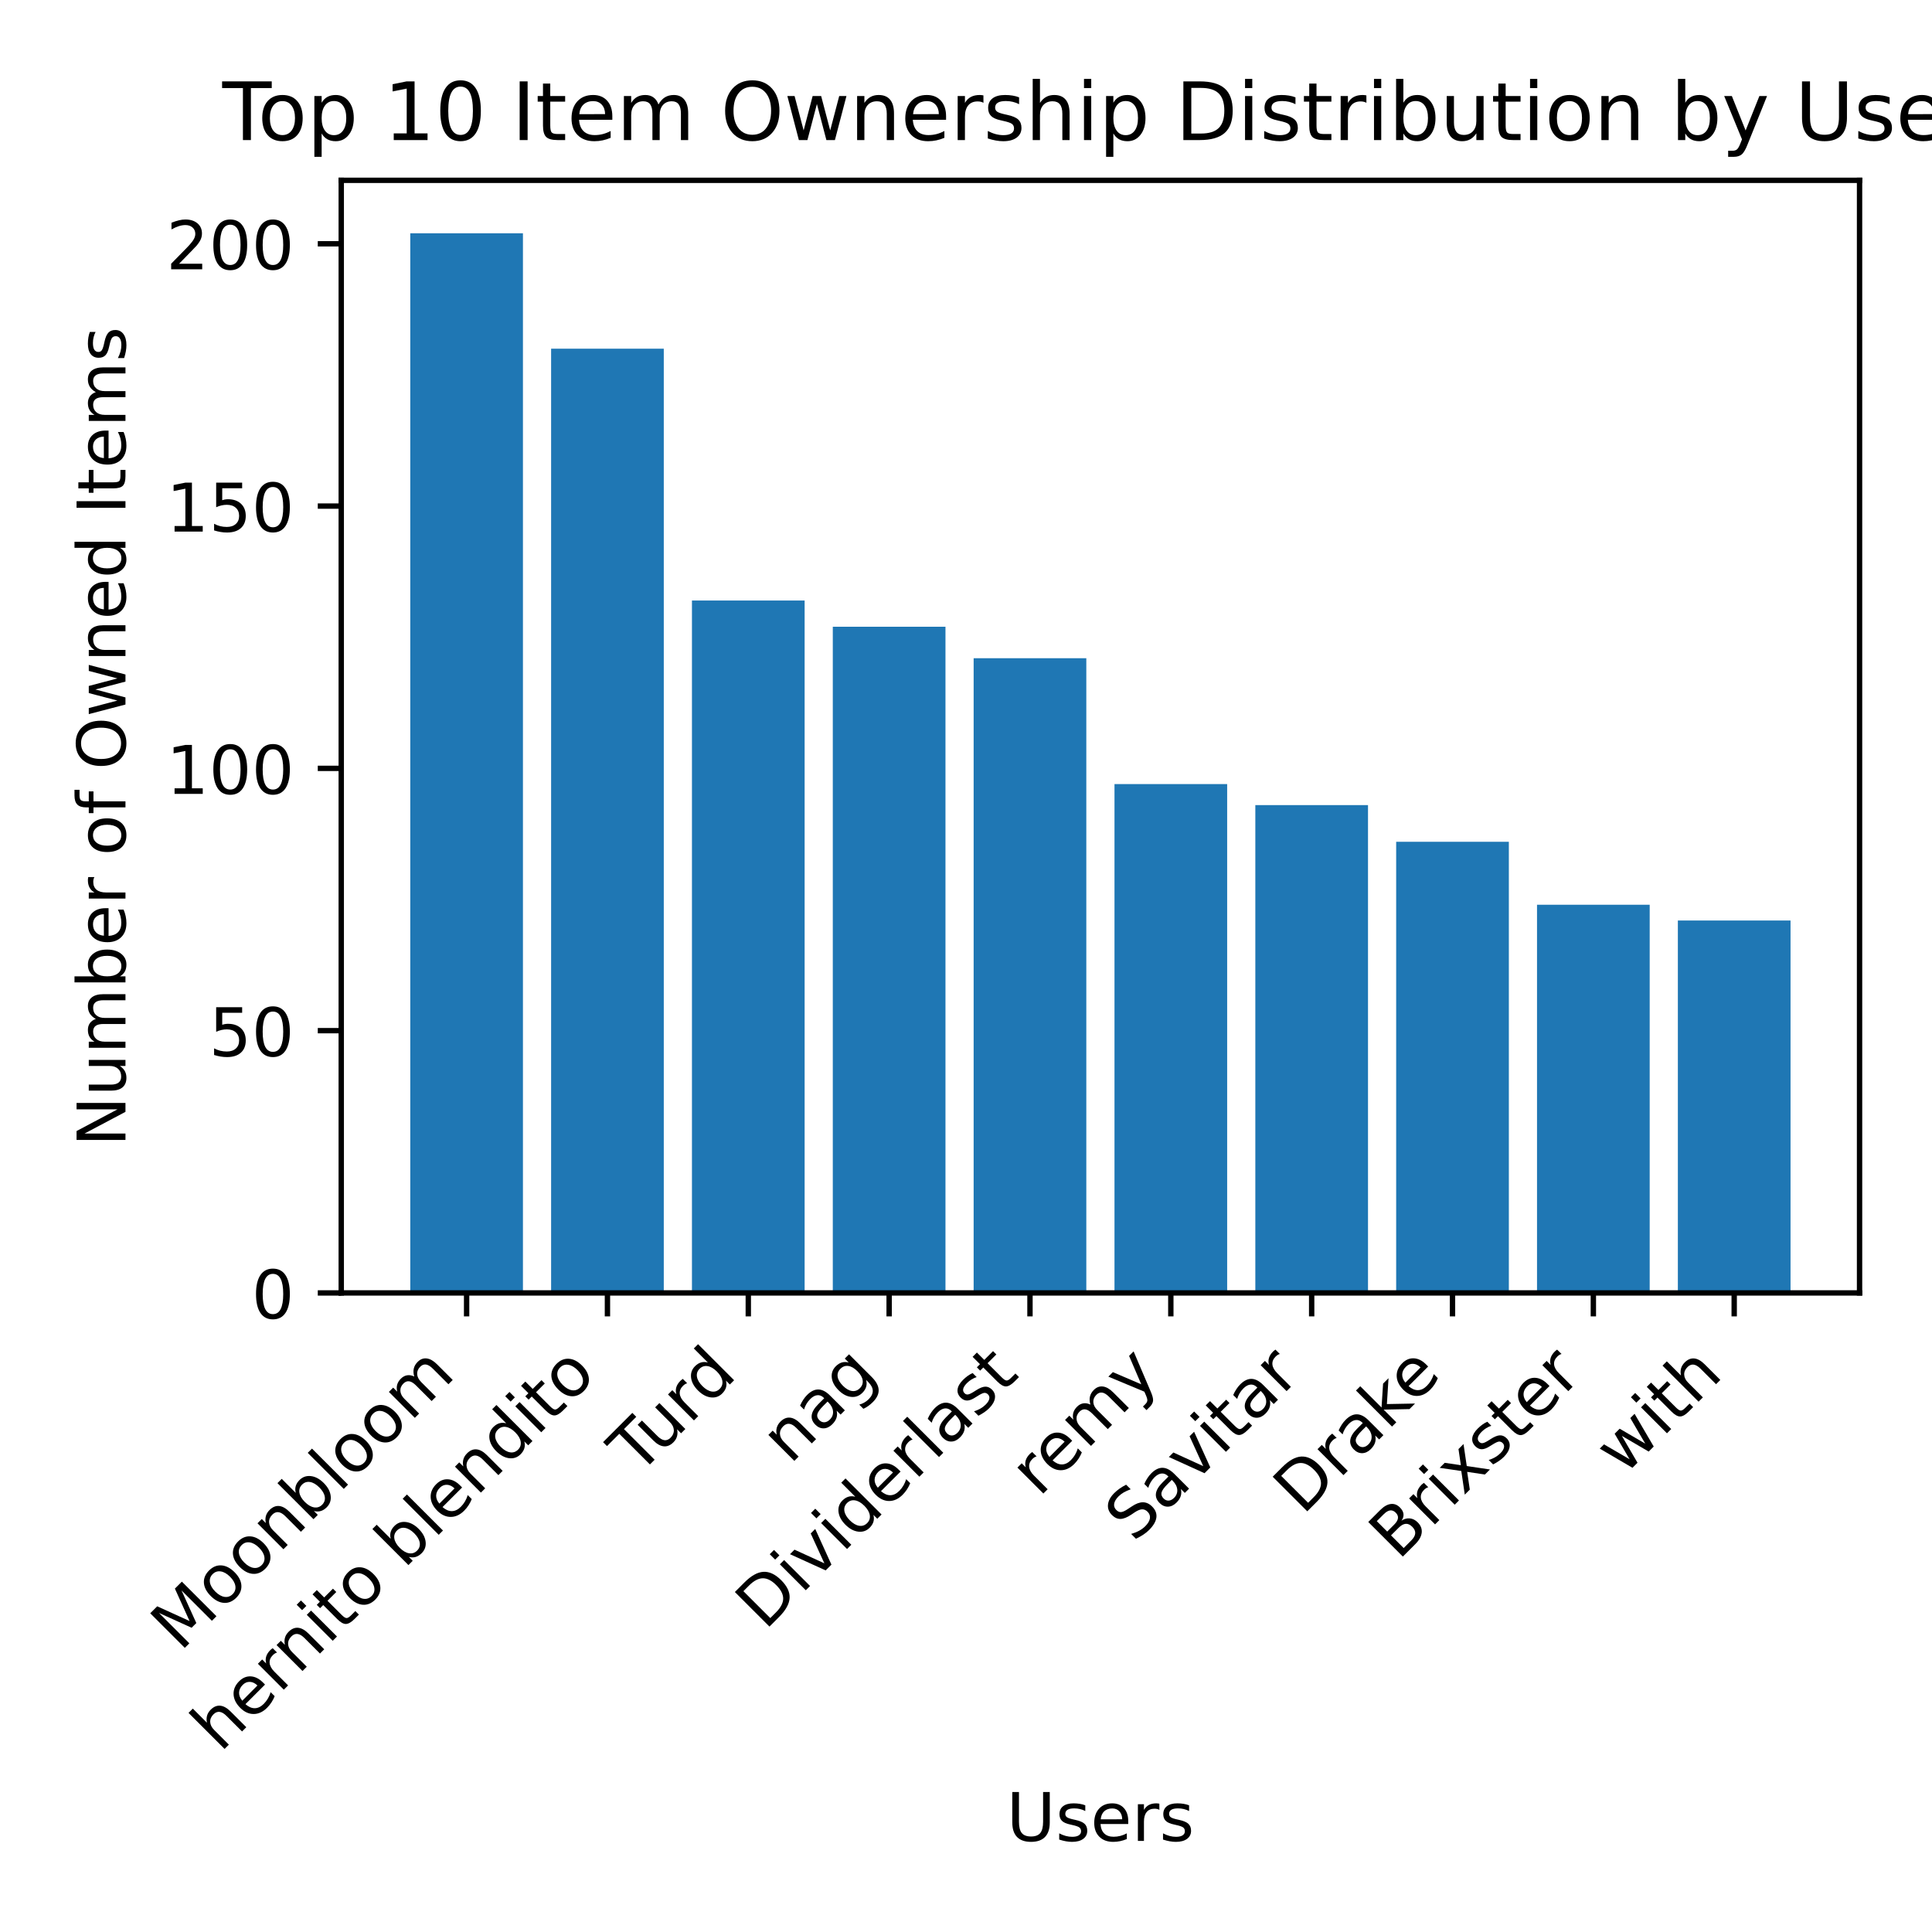
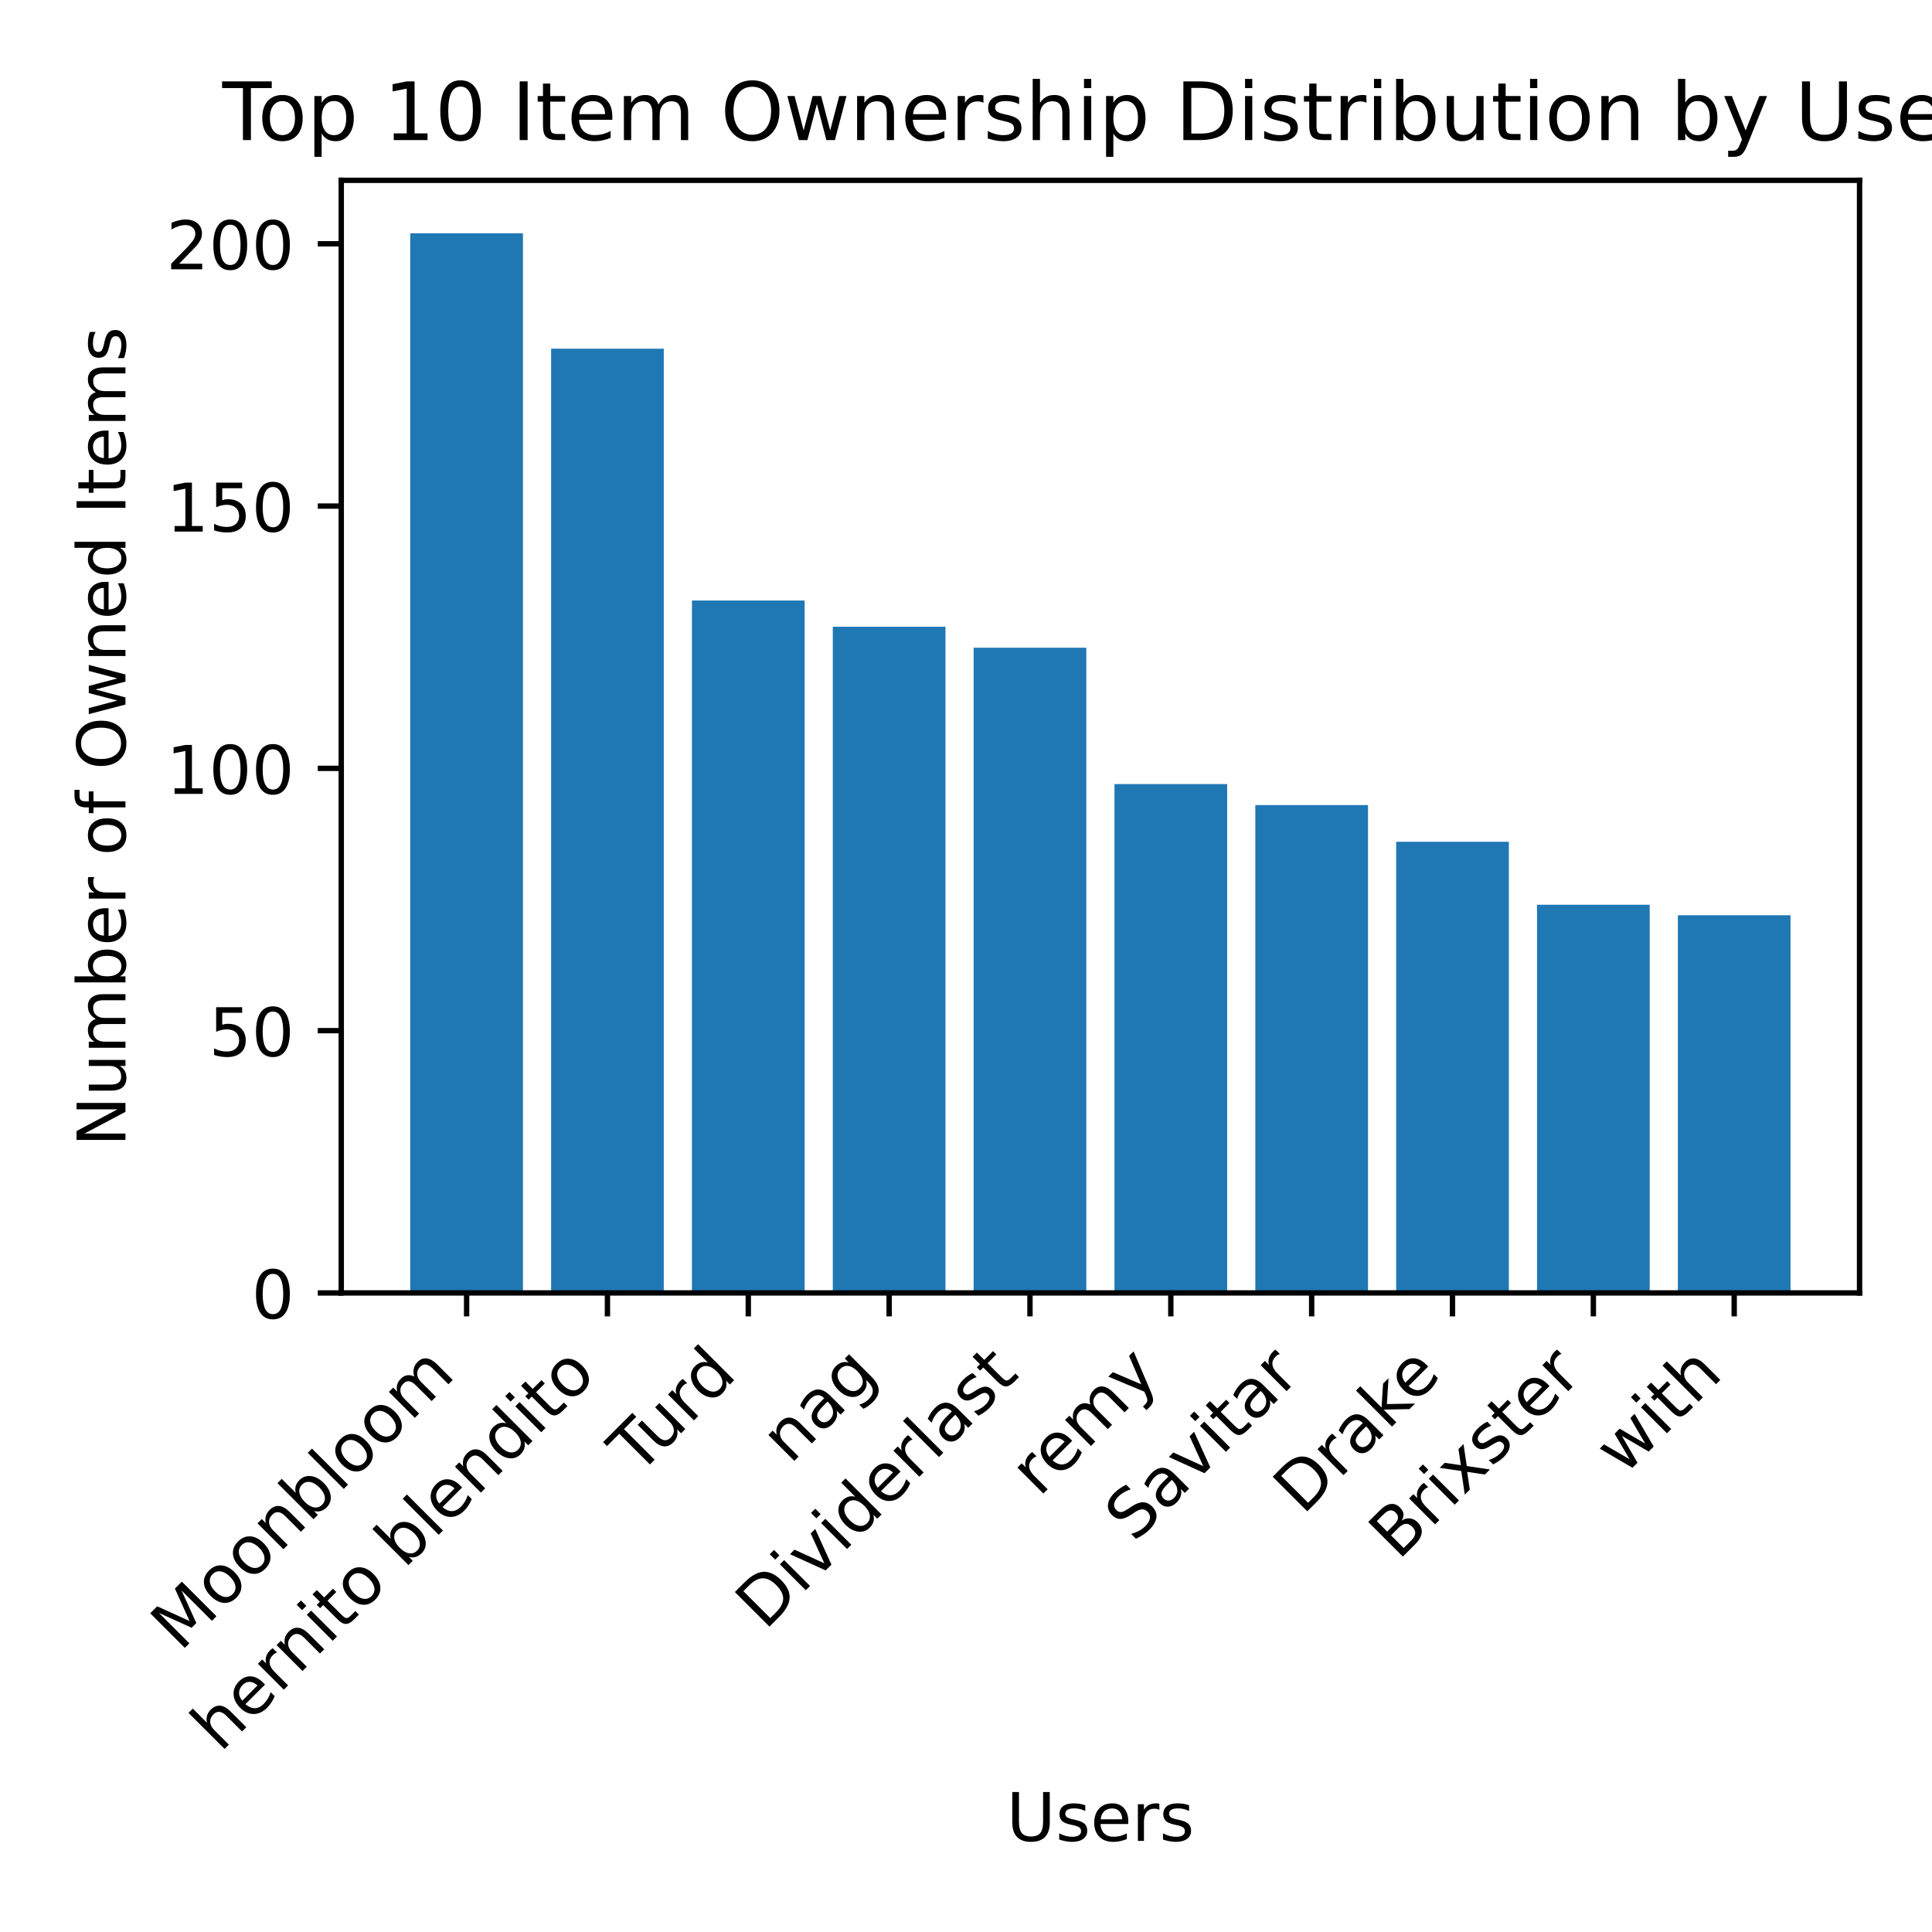
<svg xmlns="http://www.w3.org/2000/svg" xmlns:xlink="http://www.w3.org/1999/xlink" width="288pt" height="288pt" viewBox="0 0 288 288" version="1.1">
  <defs>
    <style type="text/css">*{stroke-linejoin: round; stroke-linecap: butt}</style>
  </defs>
  <g id="figure_1">
    <g id="patch_1">
      <path d="M 0 288  L 288 288  L 288 0  L 0 0  z " style="fill: #ffffff" />
    </g>
    <g id="axes_1">
      <g id="patch_2">
        <path d="M 50.87 192.735  L 277.2 192.735  L 277.2 26.88  L 50.87 26.88  z " style="fill: #ffffff" />
      </g>
      <g id="patch_3">
-         <path d="M 61.158 192.735  L 77.954 192.735  L 77.954 34.778  L 61.158 34.778  z " clip-path="url(#p44fd7a7135)" style="fill: #1f77b4" />
+         <path d="M 61.158 192.735  L 77.954 192.735  L 77.954 34.778  L 61.158 34.778  z " clip-path="url(#p4761537eb3)" style="fill: #1f77b4" />
      </g>
      <g id="patch_4">
-         <path d="M 82.153 192.735  L 98.949 192.735  L 98.949 51.981  L 82.153 51.981  z " clip-path="url(#p44fd7a7135)" style="fill: #1f77b4" />
+         <path d="M 82.153 192.735  L 98.949 192.735  L 98.949 51.981  L 82.153 51.981  z " clip-path="url(#p4761537eb3)" style="fill: #1f77b4" />
      </g>
      <g id="patch_5">
-         <path d="M 103.148 192.735  L 119.945 192.735  L 119.945 89.515  L 103.148 89.515  z " clip-path="url(#p44fd7a7135)" style="fill: #1f77b4" />
+         <path d="M 103.148 192.735  L 119.945 192.735  L 119.945 89.515  L 103.148 89.515  z " clip-path="url(#p4761537eb3)" style="fill: #1f77b4" />
      </g>
      <g id="patch_6">
-         <path d="M 124.144 192.735  L 140.94 192.735  L 140.94 93.425  L 124.144 93.425  z " clip-path="url(#p44fd7a7135)" style="fill: #1f77b4" />
+         <path d="M 124.144 192.735  L 140.94 192.735  L 140.94 93.425  L 124.144 93.425  z " clip-path="url(#p4761537eb3)" style="fill: #1f77b4" />
      </g>
      <g id="patch_7">
-         <path d="M 145.139 192.735  L 161.935 192.735  L 161.935 98.117  L 145.139 98.117  z " clip-path="url(#p44fd7a7135)" style="fill: #1f77b4" />
+         <path d="M 145.139 192.735  L 161.935 192.735  L 161.935 96.553  L 145.139 96.553  z " clip-path="url(#p4761537eb3)" style="fill: #1f77b4" />
      </g>
      <g id="patch_8">
-         <path d="M 166.135 192.735  L 182.931 192.735  L 182.931 116.884  L 166.135 116.884  z " clip-path="url(#p44fd7a7135)" style="fill: #1f77b4" />
+         <path d="M 166.135 192.735  L 182.931 192.735  L 182.931 116.884  L 166.135 116.884  z " clip-path="url(#p4761537eb3)" style="fill: #1f77b4" />
      </g>
      <g id="patch_9">
-         <path d="M 187.13 192.735  L 203.926 192.735  L 203.926 120.012  L 187.13 120.012  z " clip-path="url(#p44fd7a7135)" style="fill: #1f77b4" />
+         <path d="M 187.13 192.735  L 203.926 192.735  L 203.926 120.012  L 187.13 120.012  z " clip-path="url(#p4761537eb3)" style="fill: #1f77b4" />
      </g>
      <g id="patch_10">
-         <path d="M 208.125 192.735  L 224.922 192.735  L 224.922 125.486  L 208.125 125.486  z " clip-path="url(#p44fd7a7135)" style="fill: #1f77b4" />
+         <path d="M 208.125 192.735  L 224.922 192.735  L 224.922 125.486  L 208.125 125.486  z " clip-path="url(#p4761537eb3)" style="fill: #1f77b4" />
      </g>
      <g id="patch_11">
-         <path d="M 229.121 192.735  L 245.917 192.735  L 245.917 134.869  L 229.121 134.869  z " clip-path="url(#p44fd7a7135)" style="fill: #1f77b4" />
+         <path d="M 229.121 192.735  L 245.917 192.735  L 245.917 134.869  L 229.121 134.869  z " clip-path="url(#p4761537eb3)" style="fill: #1f77b4" />
      </g>
      <g id="patch_12">
-         <path d="M 250.116 192.735  L 266.912 192.735  L 266.912 137.215  L 250.116 137.215  z " clip-path="url(#p44fd7a7135)" style="fill: #1f77b4" />
+         <path d="M 250.116 192.735  L 266.912 192.735  L 266.912 136.433  L 250.116 136.433  z " clip-path="url(#p4761537eb3)" style="fill: #1f77b4" />
      </g>
      <g id="matplotlib.axis_1">
        <g id="xtick_1">
          <g id="line2d_1">
            <defs>
-               <path id="m081c0462f6" d="M 0 0  L 0 3.5  " style="stroke: #000000; stroke-width: 0.8" />
+               <path id="mb445450f2d" d="M 0 0  L 0 3.5  " style="stroke: #000000; stroke-width: 0.8" />
            </defs>
            <g>
-               <use xlink:href="#m081c0462f6" x="69.556" y="192.735" style="stroke: #000000; stroke-width: 0.8" />
+               <use xlink:href="#mb445450f2d" x="69.556" y="192.735" style="stroke: #000000; stroke-width: 0.8" />
            </g>
          </g>
          <g id="text_1">
            <g transform="translate(26.85546 246.3377) rotate(-45) scale(0.1 -0.1)">
              <defs>
                <path id="DejaVuSans-4d" d="M 628 4666  L 1569 4666  L 2759 1491  L 3956 4666  L 4897 4666  L 4897 0  L 4281 0  L 4281 4097  L 3078 897  L 2444 897  L 1241 4097  L 1241 0  L 628 0  L 628 4666  z " transform="scale(0.015625)" />
                <path id="DejaVuSans-6f" d="M 1959 3097  Q 1497 3097 1228 2736  Q 959 2375 959 1747  Q 959 1119 1226 758  Q 1494 397 1959 397  Q 2419 397 2687 759  Q 2956 1122 2956 1747  Q 2956 2369 2687 2733  Q 2419 3097 1959 3097  z M 1959 3584  Q 2709 3584 3137 3096  Q 3566 2609 3566 1747  Q 3566 888 3137 398  Q 2709 -91 1959 -91  Q 1206 -91 779 398  Q 353 888 353 1747  Q 353 2609 779 3096  Q 1206 3584 1959 3584  z " transform="scale(0.015625)" />
                <path id="DejaVuSans-6e" d="M 3513 2113  L 3513 0  L 2938 0  L 2938 2094  Q 2938 2591 2744 2837  Q 2550 3084 2163 3084  Q 1697 3084 1428 2787  Q 1159 2491 1159 1978  L 1159 0  L 581 0  L 581 3500  L 1159 3500  L 1159 2956  Q 1366 3272 1645 3428  Q 1925 3584 2291 3584  Q 2894 3584 3203 3211  Q 3513 2838 3513 2113  z " transform="scale(0.015625)" />
                <path id="DejaVuSans-62" d="M 3116 1747  Q 3116 2381 2855 2742  Q 2594 3103 2138 3103  Q 1681 3103 1420 2742  Q 1159 2381 1159 1747  Q 1159 1113 1420 752  Q 1681 391 2138 391  Q 2594 391 2855 752  Q 3116 1113 3116 1747  z M 1159 2969  Q 1341 3281 1617 3432  Q 1894 3584 2278 3584  Q 2916 3584 3314 3078  Q 3713 2572 3713 1747  Q 3713 922 3314 415  Q 2916 -91 2278 -91  Q 1894 -91 1617 61  Q 1341 213 1159 525  L 1159 0  L 581 0  L 581 4863  L 1159 4863  L 1159 2969  z " transform="scale(0.015625)" />
                <path id="DejaVuSans-6c" d="M 603 4863  L 1178 4863  L 1178 0  L 603 0  L 603 4863  z " transform="scale(0.015625)" />
                <path id="DejaVuSans-6d" d="M 3328 2828  Q 3544 3216 3844 3400  Q 4144 3584 4550 3584  Q 5097 3584 5394 3201  Q 5691 2819 5691 2113  L 5691 0  L 5113 0  L 5113 2094  Q 5113 2597 4934 2840  Q 4756 3084 4391 3084  Q 3944 3084 3684 2787  Q 3425 2491 3425 1978  L 3425 0  L 2847 0  L 2847 2094  Q 2847 2600 2669 2842  Q 2491 3084 2119 3084  Q 1678 3084 1418 2786  Q 1159 2488 1159 1978  L 1159 0  L 581 0  L 581 3500  L 1159 3500  L 1159 2956  Q 1356 3278 1631 3431  Q 1906 3584 2284 3584  Q 2666 3584 2933 3390  Q 3200 3197 3328 2828  z " transform="scale(0.015625)" />
              </defs>
              <use xlink:href="#DejaVuSans-4d" />
              <use xlink:href="#DejaVuSans-6f" x="86.279" />
              <use xlink:href="#DejaVuSans-6f" x="147.461" />
              <use xlink:href="#DejaVuSans-6e" x="208.643" />
              <use xlink:href="#DejaVuSans-62" x="272.021" />
              <use xlink:href="#DejaVuSans-6c" x="335.498" />
              <use xlink:href="#DejaVuSans-6f" x="363.281" />
              <use xlink:href="#DejaVuSans-6f" x="424.463" />
              <use xlink:href="#DejaVuSans-6d" x="485.645" />
            </g>
          </g>
        </g>
        <g id="xtick_2">
          <g id="line2d_2">
            <g>
-               <use xlink:href="#m081c0462f6" x="90.551" y="192.735" style="stroke: #000000; stroke-width: 0.8" />
+               <use xlink:href="#mb445450f2d" x="90.551" y="192.735" style="stroke: #000000; stroke-width: 0.8" />
            </g>
          </g>
          <g id="text_2">
            <g transform="translate(32.83585 261.3527) rotate(-45) scale(0.1 -0.1)">
              <defs>
                <path id="DejaVuSans-68" d="M 3513 2113  L 3513 0  L 2938 0  L 2938 2094  Q 2938 2591 2744 2837  Q 2550 3084 2163 3084  Q 1697 3084 1428 2787  Q 1159 2491 1159 1978  L 1159 0  L 581 0  L 581 4863  L 1159 4863  L 1159 2956  Q 1366 3272 1645 3428  Q 1925 3584 2291 3584  Q 2894 3584 3203 3211  Q 3513 2838 3513 2113  z " transform="scale(0.015625)" />
                <path id="DejaVuSans-65" d="M 3597 1894  L 3597 1613  L 953 1613  Q 991 1019 1311 708  Q 1631 397 2203 397  Q 2534 397 2845 478  Q 3156 559 3463 722  L 3463 178  Q 3153 47 2828 -22  Q 2503 -91 2169 -91  Q 1331 -91 842 396  Q 353 884 353 1716  Q 353 2575 817 3079  Q 1281 3584 2069 3584  Q 2775 3584 3186 3129  Q 3597 2675 3597 1894  z M 3022 2063  Q 3016 2534 2758 2815  Q 2500 3097 2075 3097  Q 1594 3097 1305 2825  Q 1016 2553 972 2059  L 3022 2063  z " transform="scale(0.015625)" />
                <path id="DejaVuSans-72" d="M 2631 2963  Q 2534 3019 2420 3045  Q 2306 3072 2169 3072  Q 1681 3072 1420 2755  Q 1159 2438 1159 1844  L 1159 0  L 581 0  L 581 3500  L 1159 3500  L 1159 2956  Q 1341 3275 1631 3429  Q 1922 3584 2338 3584  Q 2397 3584 2469 3576  Q 2541 3569 2628 3553  L 2631 2963  z " transform="scale(0.015625)" />
                <path id="DejaVuSans-69" d="M 603 3500  L 1178 3500  L 1178 0  L 603 0  L 603 3500  z M 603 4863  L 1178 4863  L 1178 4134  L 603 4134  L 603 4863  z " transform="scale(0.015625)" />
                <path id="DejaVuSans-74" d="M 1172 4494  L 1172 3500  L 2356 3500  L 2356 3053  L 1172 3053  L 1172 1153  Q 1172 725 1289 603  Q 1406 481 1766 481  L 2356 481  L 2356 0  L 1766 0  Q 1100 0 847 248  Q 594 497 594 1153  L 594 3053  L 172 3053  L 172 3500  L 594 3500  L 594 4494  L 1172 4494  z " transform="scale(0.015625)" />
                <path id="DejaVuSans-20" transform="scale(0.015625)" />
                <path id="DejaVuSans-64" d="M 2906 2969  L 2906 4863  L 3481 4863  L 3481 0  L 2906 0  L 2906 525  Q 2725 213 2448 61  Q 2172 -91 1784 -91  Q 1150 -91 751 415  Q 353 922 353 1747  Q 353 2572 751 3078  Q 1150 3584 1784 3584  Q 2172 3584 2448 3432  Q 2725 3281 2906 2969  z M 947 1747  Q 947 1113 1208 752  Q 1469 391 1925 391  Q 2381 391 2643 752  Q 2906 1113 2906 1747  Q 2906 2381 2643 2742  Q 2381 3103 1925 3103  Q 1469 3103 1208 2742  Q 947 2381 947 1747  z " transform="scale(0.015625)" />
              </defs>
              <use xlink:href="#DejaVuSans-68" />
              <use xlink:href="#DejaVuSans-65" x="63.379" />
              <use xlink:href="#DejaVuSans-72" x="124.902" />
              <use xlink:href="#DejaVuSans-6e" x="164.266" />
              <use xlink:href="#DejaVuSans-69" x="227.645" />
              <use xlink:href="#DejaVuSans-74" x="255.428" />
              <use xlink:href="#DejaVuSans-6f" x="294.637" />
              <use xlink:href="#DejaVuSans-20" x="355.818" />
              <use xlink:href="#DejaVuSans-62" x="387.605" />
              <use xlink:href="#DejaVuSans-6c" x="451.082" />
              <use xlink:href="#DejaVuSans-65" x="478.865" />
              <use xlink:href="#DejaVuSans-6e" x="540.389" />
              <use xlink:href="#DejaVuSans-64" x="603.768" />
              <use xlink:href="#DejaVuSans-69" x="667.244" />
              <use xlink:href="#DejaVuSans-74" x="695.027" />
              <use xlink:href="#DejaVuSans-6f" x="734.236" />
            </g>
          </g>
        </g>
        <g id="xtick_3">
          <g id="line2d_3">
            <g>
-               <use xlink:href="#m081c0462f6" x="111.547" y="192.735" style="stroke: #000000; stroke-width: 0.8" />
+               <use xlink:href="#mb445450f2d" x="111.547" y="192.735" style="stroke: #000000; stroke-width: 0.8" />
            </g>
          </g>
          <g id="text_3">
            <g transform="translate(95.07322 220.1107) rotate(-45) scale(0.1 -0.1)">
              <defs>
                <path id="DejaVuSans-54" d="M -19 4666  L 3928 4666  L 3928 4134  L 2272 4134  L 2272 0  L 1638 0  L 1638 4134  L -19 4134  L -19 4666  z " transform="scale(0.015625)" />
                <path id="DejaVuSans-75" d="M 544 1381  L 544 3500  L 1119 3500  L 1119 1403  Q 1119 906 1312 657  Q 1506 409 1894 409  Q 2359 409 2629 706  Q 2900 1003 2900 1516  L 2900 3500  L 3475 3500  L 3475 0  L 2900 0  L 2900 538  Q 2691 219 2414 64  Q 2138 -91 1772 -91  Q 1169 -91 856 284  Q 544 659 544 1381  z M 1991 3584  L 1991 3584  z " transform="scale(0.015625)" />
              </defs>
              <use xlink:href="#DejaVuSans-54" />
              <use xlink:href="#DejaVuSans-75" x="45.959" />
              <use xlink:href="#DejaVuSans-72" x="109.338" />
              <use xlink:href="#DejaVuSans-64" x="148.701" />
            </g>
          </g>
        </g>
        <g id="xtick_4">
          <g id="line2d_4">
            <g>
-               <use xlink:href="#m081c0462f6" x="132.542" y="192.735" style="stroke: #000000; stroke-width: 0.8" />
+               <use xlink:href="#mb445450f2d" x="132.542" y="192.735" style="stroke: #000000; stroke-width: 0.8" />
            </g>
          </g>
          <g id="text_4">
            <g transform="translate(117.7678 218.4114) rotate(-45) scale(0.1 -0.1)">
              <defs>
                <path id="DejaVuSans-61" d="M 2194 1759  Q 1497 1759 1228 1600  Q 959 1441 959 1056  Q 959 750 1161 570  Q 1363 391 1709 391  Q 2188 391 2477 730  Q 2766 1069 2766 1631  L 2766 1759  L 2194 1759  z M 3341 1997  L 3341 0  L 2766 0  L 2766 531  Q 2569 213 2275 61  Q 1981 -91 1556 -91  Q 1019 -91 701 211  Q 384 513 384 1019  Q 384 1609 779 1909  Q 1175 2209 1959 2209  L 2766 2209  L 2766 2266  Q 2766 2663 2505 2880  Q 2244 3097 1772 3097  Q 1472 3097 1187 3025  Q 903 2953 641 2809  L 641 3341  Q 956 3463 1253 3523  Q 1550 3584 1831 3584  Q 2591 3584 2966 3190  Q 3341 2797 3341 1997  z " transform="scale(0.015625)" />
                <path id="DejaVuSans-67" d="M 2906 1791  Q 2906 2416 2648 2759  Q 2391 3103 1925 3103  Q 1463 3103 1205 2759  Q 947 2416 947 1791  Q 947 1169 1205 825  Q 1463 481 1925 481  Q 2391 481 2648 825  Q 2906 1169 2906 1791  z M 3481 434  Q 3481 -459 3084 -895  Q 2688 -1331 1869 -1331  Q 1566 -1331 1297 -1286  Q 1028 -1241 775 -1147  L 775 -588  Q 1028 -725 1275 -790  Q 1522 -856 1778 -856  Q 2344 -856 2625 -561  Q 2906 -266 2906 331  L 2906 616  Q 2728 306 2450 153  Q 2172 0 1784 0  Q 1141 0 747 490  Q 353 981 353 1791  Q 353 2603 747 3093  Q 1141 3584 1784 3584  Q 2172 3584 2450 3431  Q 2728 3278 2906 2969  L 2906 3500  L 3481 3500  L 3481 434  z " transform="scale(0.015625)" />
              </defs>
              <use xlink:href="#DejaVuSans-6e" />
              <use xlink:href="#DejaVuSans-61" x="63.379" />
              <use xlink:href="#DejaVuSans-67" x="124.658" />
            </g>
          </g>
        </g>
        <g id="xtick_5">
          <g id="line2d_5">
            <g>
-               <use xlink:href="#m081c0462f6" x="153.537" y="192.735" style="stroke: #000000; stroke-width: 0.8" />
+               <use xlink:href="#mb445450f2d" x="153.537" y="192.735" style="stroke: #000000; stroke-width: 0.8" />
            </g>
          </g>
          <g id="text_5">
            <g transform="translate(114.0078 243.1668) rotate(-45) scale(0.1 -0.1)">
              <defs>
                <path id="DejaVuSans-44" d="M 1259 4147  L 1259 519  L 2022 519  Q 2988 519 3436 956  Q 3884 1394 3884 2338  Q 3884 3275 3436 3711  Q 2988 4147 2022 4147  L 1259 4147  z M 628 4666  L 1925 4666  Q 3281 4666 3915 4102  Q 4550 3538 4550 2338  Q 4550 1131 3912 565  Q 3275 0 1925 0  L 628 0  L 628 4666  z " transform="scale(0.015625)" />
                <path id="DejaVuSans-76" d="M 191 3500  L 800 3500  L 1894 563  L 2988 3500  L 3597 3500  L 2284 0  L 1503 0  L 191 3500  z " transform="scale(0.015625)" />
                <path id="DejaVuSans-73" d="M 2834 3397  L 2834 2853  Q 2591 2978 2328 3040  Q 2066 3103 1784 3103  Q 1356 3103 1142 2972  Q 928 2841 928 2578  Q 928 2378 1081 2264  Q 1234 2150 1697 2047  L 1894 2003  Q 2506 1872 2764 1633  Q 3022 1394 3022 966  Q 3022 478 2636 193  Q 2250 -91 1575 -91  Q 1294 -91 989 -36  Q 684 19 347 128  L 347 722  Q 666 556 975 473  Q 1284 391 1588 391  Q 1994 391 2212 530  Q 2431 669 2431 922  Q 2431 1156 2273 1281  Q 2116 1406 1581 1522  L 1381 1569  Q 847 1681 609 1914  Q 372 2147 372 2553  Q 372 3047 722 3315  Q 1072 3584 1716 3584  Q 2034 3584 2315 3537  Q 2597 3491 2834 3397  z " transform="scale(0.015625)" />
              </defs>
              <use xlink:href="#DejaVuSans-44" />
              <use xlink:href="#DejaVuSans-69" x="77.002" />
              <use xlink:href="#DejaVuSans-76" x="104.785" />
              <use xlink:href="#DejaVuSans-69" x="163.965" />
              <use xlink:href="#DejaVuSans-64" x="191.748" />
              <use xlink:href="#DejaVuSans-65" x="255.225" />
              <use xlink:href="#DejaVuSans-72" x="316.748" />
              <use xlink:href="#DejaVuSans-6c" x="357.861" />
              <use xlink:href="#DejaVuSans-61" x="385.645" />
              <use xlink:href="#DejaVuSans-73" x="446.924" />
              <use xlink:href="#DejaVuSans-74" x="499.023" />
            </g>
          </g>
        </g>
        <g id="xtick_6">
          <g id="line2d_6">
            <g>
-               <use xlink:href="#m081c0462f6" x="174.533" y="192.735" style="stroke: #000000; stroke-width: 0.8" />
+               <use xlink:href="#mb445450f2d" x="174.533" y="192.735" style="stroke: #000000; stroke-width: 0.8" />
            </g>
          </g>
          <g id="text_6">
            <g transform="translate(154.8906 223.2794) rotate(-45) scale(0.1 -0.1)">
              <defs>
                <path id="DejaVuSans-79" d="M 2059 -325  Q 1816 -950 1584 -1140  Q 1353 -1331 966 -1331  L 506 -1331  L 506 -850  L 844 -850  Q 1081 -850 1212 -737  Q 1344 -625 1503 -206  L 1606 56  L 191 3500  L 800 3500  L 1894 763  L 2988 3500  L 3597 3500  L 2059 -325  z " transform="scale(0.015625)" />
              </defs>
              <use xlink:href="#DejaVuSans-72" />
              <use xlink:href="#DejaVuSans-65" x="38.863" />
              <use xlink:href="#DejaVuSans-6d" x="100.387" />
              <use xlink:href="#DejaVuSans-79" x="197.799" />
            </g>
          </g>
        </g>
        <g id="xtick_7">
          <g id="line2d_7">
            <g>
-               <use xlink:href="#m081c0462f6" x="195.528" y="192.735" style="stroke: #000000; stroke-width: 0.8" />
+               <use xlink:href="#mb445450f2d" x="195.528" y="192.735" style="stroke: #000000; stroke-width: 0.8" />
            </g>
          </g>
          <g id="text_7">
            <g transform="translate(169.0734 230.0919) rotate(-45) scale(0.1 -0.1)">
              <defs>
                <path id="DejaVuSans-53" d="M 3425 4513  L 3425 3897  Q 3066 4069 2747 4153  Q 2428 4238 2131 4238  Q 1616 4238 1336 4038  Q 1056 3838 1056 3469  Q 1056 3159 1242 3001  Q 1428 2844 1947 2747  L 2328 2669  Q 3034 2534 3370 2195  Q 3706 1856 3706 1288  Q 3706 609 3251 259  Q 2797 -91 1919 -91  Q 1588 -91 1214 -16  Q 841 59 441 206  L 441 856  Q 825 641 1194 531  Q 1563 422 1919 422  Q 2459 422 2753 634  Q 3047 847 3047 1241  Q 3047 1584 2836 1778  Q 2625 1972 2144 2069  L 1759 2144  Q 1053 2284 737 2584  Q 422 2884 422 3419  Q 422 4038 858 4394  Q 1294 4750 2059 4750  Q 2388 4750 2728 4690  Q 3069 4631 3425 4513  z " transform="scale(0.015625)" />
              </defs>
              <use xlink:href="#DejaVuSans-53" />
              <use xlink:href="#DejaVuSans-61" x="63.477" />
              <use xlink:href="#DejaVuSans-76" x="124.756" />
              <use xlink:href="#DejaVuSans-69" x="183.936" />
              <use xlink:href="#DejaVuSans-74" x="211.719" />
              <use xlink:href="#DejaVuSans-61" x="250.928" />
              <use xlink:href="#DejaVuSans-72" x="312.207" />
            </g>
          </g>
        </g>
        <g id="xtick_8">
          <g id="line2d_8">
            <g>
-               <use xlink:href="#m081c0462f6" x="216.523" y="192.735" style="stroke: #000000; stroke-width: 0.8" />
+               <use xlink:href="#mb445450f2d" x="216.523" y="192.735" style="stroke: #000000; stroke-width: 0.8" />
            </g>
          </g>
          <g id="text_8">
            <g transform="translate(194.1788 225.9819) rotate(-45) scale(0.1 -0.1)">
              <defs>
                <path id="DejaVuSans-6b" d="M 581 4863  L 1159 4863  L 1159 1991  L 2875 3500  L 3609 3500  L 1753 1863  L 3688 0  L 2938 0  L 1159 1709  L 1159 0  L 581 0  L 581 4863  z " transform="scale(0.015625)" />
              </defs>
              <use xlink:href="#DejaVuSans-44" />
              <use xlink:href="#DejaVuSans-72" x="77.002" />
              <use xlink:href="#DejaVuSans-61" x="118.115" />
              <use xlink:href="#DejaVuSans-6b" x="179.395" />
              <use xlink:href="#DejaVuSans-65" x="233.68" />
            </g>
          </g>
        </g>
        <g id="xtick_9">
          <g id="line2d_9">
            <g>
-               <use xlink:href="#m081c0462f6" x="237.519" y="192.735" style="stroke: #000000; stroke-width: 0.8" />
+               <use xlink:href="#mb445450f2d" x="237.519" y="192.735" style="stroke: #000000; stroke-width: 0.8" />
            </g>
          </g>
          <g id="text_9">
            <g transform="translate(208.4268 232.7292) rotate(-45) scale(0.1 -0.1)">
              <defs>
                <path id="DejaVuSans-42" d="M 1259 2228  L 1259 519  L 2272 519  Q 2781 519 3026 730  Q 3272 941 3272 1375  Q 3272 1813 3026 2020  Q 2781 2228 2272 2228  L 1259 2228  z M 1259 4147  L 1259 2741  L 2194 2741  Q 2656 2741 2882 2914  Q 3109 3088 3109 3444  Q 3109 3797 2882 3972  Q 2656 4147 2194 4147  L 1259 4147  z M 628 4666  L 2241 4666  Q 2963 4666 3353 4366  Q 3744 4066 3744 3513  Q 3744 3084 3544 2831  Q 3344 2578 2956 2516  Q 3422 2416 3680 2098  Q 3938 1781 3938 1306  Q 3938 681 3513 340  Q 3088 0 2303 0  L 628 0  L 628 4666  z " transform="scale(0.015625)" />
                <path id="DejaVuSans-78" d="M 3513 3500  L 2247 1797  L 3578 0  L 2900 0  L 1881 1375  L 863 0  L 184 0  L 1544 1831  L 300 3500  L 978 3500  L 1906 2253  L 2834 3500  L 3513 3500  z " transform="scale(0.015625)" />
              </defs>
              <use xlink:href="#DejaVuSans-42" />
              <use xlink:href="#DejaVuSans-72" x="68.604" />
              <use xlink:href="#DejaVuSans-69" x="109.717" />
              <use xlink:href="#DejaVuSans-78" x="137.5" />
              <use xlink:href="#DejaVuSans-73" x="196.68" />
              <use xlink:href="#DejaVuSans-74" x="248.779" />
              <use xlink:href="#DejaVuSans-65" x="287.988" />
              <use xlink:href="#DejaVuSans-72" x="349.512" />
            </g>
          </g>
        </g>
        <g id="xtick_10">
          <g id="line2d_10">
            <g>
-               <use xlink:href="#m081c0462f6" x="258.514" y="192.735" style="stroke: #000000; stroke-width: 0.8" />
+               <use xlink:href="#mb445450f2d" x="258.514" y="192.735" style="stroke: #000000; stroke-width: 0.8" />
            </g>
          </g>
          <g id="text_10">
            <g transform="translate(242.043 220.1085) rotate(-45) scale(0.1 -0.1)">
              <defs>
                <path id="DejaVuSans-77" d="M 269 3500  L 844 3500  L 1563 769  L 2278 3500  L 2956 3500  L 3675 769  L 4391 3500  L 4966 3500  L 4050 0  L 3372 0  L 2619 2869  L 1863 0  L 1184 0  L 269 3500  z " transform="scale(0.015625)" />
              </defs>
              <use xlink:href="#DejaVuSans-77" />
              <use xlink:href="#DejaVuSans-69" x="81.787" />
              <use xlink:href="#DejaVuSans-74" x="109.57" />
              <use xlink:href="#DejaVuSans-68" x="148.779" />
            </g>
          </g>
        </g>
        <g id="text_11">
          <g transform="translate(150.0342 274.4217) scale(0.1 -0.1)">
            <defs>
              <path id="DejaVuSans-55" d="M 556 4666  L 1191 4666  L 1191 1831  Q 1191 1081 1462 751  Q 1734 422 2344 422  Q 2950 422 3222 751  Q 3494 1081 3494 1831  L 3494 4666  L 4128 4666  L 4128 1753  Q 4128 841 3676 375  Q 3225 -91 2344 -91  Q 1459 -91 1007 375  Q 556 841 556 1753  L 556 4666  z " transform="scale(0.015625)" />
            </defs>
            <use xlink:href="#DejaVuSans-55" />
            <use xlink:href="#DejaVuSans-73" x="73.193" />
            <use xlink:href="#DejaVuSans-65" x="125.293" />
            <use xlink:href="#DejaVuSans-72" x="186.816" />
            <use xlink:href="#DejaVuSans-73" x="227.93" />
          </g>
        </g>
      </g>
      <g id="matplotlib.axis_2">
        <g id="ytick_1">
          <g id="line2d_11">
            <defs>
-               <path id="mdc8fab387e" d="M 0 0  L -3.5 0  " style="stroke: #000000; stroke-width: 0.8" />
+               <path id="mbe12bc2d12" d="M 0 0  L -3.5 0  " style="stroke: #000000; stroke-width: 0.8" />
            </defs>
            <g>
-               <use xlink:href="#mdc8fab387e" x="50.87" y="192.735" style="stroke: #000000; stroke-width: 0.8" />
+               <use xlink:href="#mbe12bc2d12" x="50.87" y="192.735" style="stroke: #000000; stroke-width: 0.8" />
            </g>
          </g>
          <g id="text_12">
            <g transform="translate(37.5075 196.5342) scale(0.1 -0.1)">
              <defs>
                <path id="DejaVuSans-30" d="M 2034 4250  Q 1547 4250 1301 3770  Q 1056 3291 1056 2328  Q 1056 1369 1301 889  Q 1547 409 2034 409  Q 2525 409 2770 889  Q 3016 1369 3016 2328  Q 3016 3291 2770 3770  Q 2525 4250 2034 4250  z M 2034 4750  Q 2819 4750 3233 4129  Q 3647 3509 3647 2328  Q 3647 1150 3233 529  Q 2819 -91 2034 -91  Q 1250 -91 836 529  Q 422 1150 422 2328  Q 422 3509 836 4129  Q 1250 4750 2034 4750  z " transform="scale(0.015625)" />
              </defs>
              <use xlink:href="#DejaVuSans-30" />
            </g>
          </g>
        </g>
        <g id="ytick_2">
          <g id="line2d_12">
            <g>
-               <use xlink:href="#mdc8fab387e" x="50.87" y="153.637" style="stroke: #000000; stroke-width: 0.8" />
+               <use xlink:href="#mbe12bc2d12" x="50.87" y="153.637" style="stroke: #000000; stroke-width: 0.8" />
            </g>
          </g>
          <g id="text_13">
            <g transform="translate(31.145 157.4359) scale(0.1 -0.1)">
              <defs>
                <path id="DejaVuSans-35" d="M 691 4666  L 3169 4666  L 3169 4134  L 1269 4134  L 1269 2991  Q 1406 3038 1543 3061  Q 1681 3084 1819 3084  Q 2600 3084 3056 2656  Q 3513 2228 3513 1497  Q 3513 744 3044 326  Q 2575 -91 1722 -91  Q 1428 -91 1123 -41  Q 819 9 494 109  L 494 744  Q 775 591 1075 516  Q 1375 441 1709 441  Q 2250 441 2565 725  Q 2881 1009 2881 1497  Q 2881 1984 2565 2268  Q 2250 2553 1709 2553  Q 1456 2553 1204 2497  Q 953 2441 691 2322  L 691 4666  z " transform="scale(0.015625)" />
              </defs>
              <use xlink:href="#DejaVuSans-35" />
              <use xlink:href="#DejaVuSans-30" x="63.623" />
            </g>
          </g>
        </g>
        <g id="ytick_3">
          <g id="line2d_13">
            <g>
-               <use xlink:href="#mdc8fab387e" x="50.87" y="114.538" style="stroke: #000000; stroke-width: 0.8" />
+               <use xlink:href="#mbe12bc2d12" x="50.87" y="114.538" style="stroke: #000000; stroke-width: 0.8" />
            </g>
          </g>
          <g id="text_14">
            <g transform="translate(24.7825 118.3376) scale(0.1 -0.1)">
              <defs>
                <path id="DejaVuSans-31" d="M 794 531  L 1825 531  L 1825 4091  L 703 3866  L 703 4441  L 1819 4666  L 2450 4666  L 2450 531  L 3481 531  L 3481 0  L 794 0  L 794 531  z " transform="scale(0.015625)" />
              </defs>
              <use xlink:href="#DejaVuSans-31" />
              <use xlink:href="#DejaVuSans-30" x="63.623" />
              <use xlink:href="#DejaVuSans-30" x="127.246" />
            </g>
          </g>
        </g>
        <g id="ytick_4">
          <g id="line2d_14">
            <g>
-               <use xlink:href="#mdc8fab387e" x="50.87" y="75.44" style="stroke: #000000; stroke-width: 0.8" />
+               <use xlink:href="#mbe12bc2d12" x="50.87" y="75.44" style="stroke: #000000; stroke-width: 0.8" />
            </g>
          </g>
          <g id="text_15">
            <g transform="translate(24.7825 79.2393) scale(0.1 -0.1)">
              <use xlink:href="#DejaVuSans-31" />
              <use xlink:href="#DejaVuSans-35" x="63.623" />
              <use xlink:href="#DejaVuSans-30" x="127.246" />
            </g>
          </g>
        </g>
        <g id="ytick_5">
          <g id="line2d_15">
            <g>
-               <use xlink:href="#mdc8fab387e" x="50.87" y="36.342" style="stroke: #000000; stroke-width: 0.8" />
+               <use xlink:href="#mbe12bc2d12" x="50.87" y="36.342" style="stroke: #000000; stroke-width: 0.8" />
            </g>
          </g>
          <g id="text_16">
            <g transform="translate(24.7825 40.141) scale(0.1 -0.1)">
              <defs>
                <path id="DejaVuSans-32" d="M 1228 531  L 3431 531  L 3431 0  L 469 0  L 469 531  Q 828 903 1448 1529  Q 2069 2156 2228 2338  Q 2531 2678 2651 2914  Q 2772 3150 2772 3378  Q 2772 3750 2511 3984  Q 2250 4219 1831 4219  Q 1534 4219 1204 4116  Q 875 4013 500 3803  L 500 4441  Q 881 4594 1212 4672  Q 1544 4750 1819 4750  Q 2544 4750 2975 4387  Q 3406 4025 3406 3419  Q 3406 3131 3298 2873  Q 3191 2616 2906 2266  Q 2828 2175 2409 1742  Q 1991 1309 1228 531  z " transform="scale(0.015625)" />
              </defs>
              <use xlink:href="#DejaVuSans-32" />
              <use xlink:href="#DejaVuSans-30" x="63.623" />
              <use xlink:href="#DejaVuSans-30" x="127.246" />
            </g>
          </g>
        </g>
        <g id="text_17">
          <g transform="translate(18.70281 170.9114) rotate(-90) scale(0.1 -0.1)">
            <defs>
              <path id="DejaVuSans-4e" d="M 628 4666  L 1478 4666  L 3547 763  L 3547 4666  L 4159 4666  L 4159 0  L 3309 0  L 1241 3903  L 1241 0  L 628 0  L 628 4666  z " transform="scale(0.015625)" />
              <path id="DejaVuSans-66" d="M 2375 4863  L 2375 4384  L 1825 4384  Q 1516 4384 1395 4259  Q 1275 4134 1275 3809  L 1275 3500  L 2222 3500  L 2222 3053  L 1275 3053  L 1275 0  L 697 0  L 697 3053  L 147 3053  L 147 3500  L 697 3500  L 697 3744  Q 697 4328 969 4595  Q 1241 4863 1831 4863  L 2375 4863  z " transform="scale(0.015625)" />
              <path id="DejaVuSans-4f" d="M 2522 4238  Q 1834 4238 1429 3725  Q 1025 3213 1025 2328  Q 1025 1447 1429 934  Q 1834 422 2522 422  Q 3209 422 3611 934  Q 4013 1447 4013 2328  Q 4013 3213 3611 3725  Q 3209 4238 2522 4238  z M 2522 4750  Q 3503 4750 4090 4092  Q 4678 3434 4678 2328  Q 4678 1225 4090 567  Q 3503 -91 2522 -91  Q 1538 -91 948 565  Q 359 1222 359 2328  Q 359 3434 948 4092  Q 1538 4750 2522 4750  z " transform="scale(0.015625)" />
              <path id="DejaVuSans-49" d="M 628 4666  L 1259 4666  L 1259 0  L 628 0  L 628 4666  z " transform="scale(0.015625)" />
            </defs>
            <use xlink:href="#DejaVuSans-4e" />
            <use xlink:href="#DejaVuSans-75" x="74.805" />
            <use xlink:href="#DejaVuSans-6d" x="138.184" />
            <use xlink:href="#DejaVuSans-62" x="235.596" />
            <use xlink:href="#DejaVuSans-65" x="299.072" />
            <use xlink:href="#DejaVuSans-72" x="360.596" />
            <use xlink:href="#DejaVuSans-20" x="401.709" />
            <use xlink:href="#DejaVuSans-6f" x="433.496" />
            <use xlink:href="#DejaVuSans-66" x="494.678" />
            <use xlink:href="#DejaVuSans-20" x="529.883" />
            <use xlink:href="#DejaVuSans-4f" x="561.67" />
            <use xlink:href="#DejaVuSans-77" x="640.381" />
            <use xlink:href="#DejaVuSans-6e" x="722.168" />
            <use xlink:href="#DejaVuSans-65" x="785.547" />
            <use xlink:href="#DejaVuSans-64" x="847.07" />
            <use xlink:href="#DejaVuSans-20" x="910.547" />
            <use xlink:href="#DejaVuSans-49" x="942.334" />
            <use xlink:href="#DejaVuSans-74" x="971.826" />
            <use xlink:href="#DejaVuSans-65" x="1011.035" />
            <use xlink:href="#DejaVuSans-6d" x="1072.559" />
            <use xlink:href="#DejaVuSans-73" x="1169.971" />
          </g>
        </g>
      </g>
      <g id="patch_13">
        <path d="M 50.87 192.735  L 50.87 26.88  " style="fill: none; stroke: #000000; stroke-width: 0.8; stroke-linejoin: miter; stroke-linecap: square" />
      </g>
      <g id="patch_14">
        <path d="M 277.2 192.735  L 277.2 26.88  " style="fill: none; stroke: #000000; stroke-width: 0.8; stroke-linejoin: miter; stroke-linecap: square" />
      </g>
      <g id="patch_15">
        <path d="M 50.87 192.735  L 277.2 192.735  " style="fill: none; stroke: #000000; stroke-width: 0.8; stroke-linejoin: miter; stroke-linecap: square" />
      </g>
      <g id="patch_16">
        <path d="M 50.87 26.88  L 277.2 26.88  " style="fill: none; stroke: #000000; stroke-width: 0.8; stroke-linejoin: miter; stroke-linecap: square" />
      </g>
      <g id="text_18">
        <g transform="translate(33.14219 20.88) scale(0.12 -0.12)">
          <defs>
            <path id="DejaVuSans-70" d="M 1159 525  L 1159 -1331  L 581 -1331  L 581 3500  L 1159 3500  L 1159 2969  Q 1341 3281 1617 3432  Q 1894 3584 2278 3584  Q 2916 3584 3314 3078  Q 3713 2572 3713 1747  Q 3713 922 3314 415  Q 2916 -91 2278 -91  Q 1894 -91 1617 61  Q 1341 213 1159 525  z M 3116 1747  Q 3116 2381 2855 2742  Q 2594 3103 2138 3103  Q 1681 3103 1420 2742  Q 1159 2381 1159 1747  Q 1159 1113 1420 752  Q 1681 391 2138 391  Q 2594 391 2855 752  Q 3116 1113 3116 1747  z " transform="scale(0.015625)" />
          </defs>
          <use xlink:href="#DejaVuSans-54" />
          <use xlink:href="#DejaVuSans-6f" x="44.084" />
          <use xlink:href="#DejaVuSans-70" x="105.266" />
          <use xlink:href="#DejaVuSans-20" x="168.742" />
          <use xlink:href="#DejaVuSans-31" x="200.529" />
          <use xlink:href="#DejaVuSans-30" x="264.152" />
          <use xlink:href="#DejaVuSans-20" x="327.775" />
          <use xlink:href="#DejaVuSans-49" x="359.562" />
          <use xlink:href="#DejaVuSans-74" x="389.055" />
          <use xlink:href="#DejaVuSans-65" x="428.264" />
          <use xlink:href="#DejaVuSans-6d" x="489.787" />
          <use xlink:href="#DejaVuSans-20" x="587.199" />
          <use xlink:href="#DejaVuSans-4f" x="618.986" />
          <use xlink:href="#DejaVuSans-77" x="697.697" />
          <use xlink:href="#DejaVuSans-6e" x="779.484" />
          <use xlink:href="#DejaVuSans-65" x="842.863" />
          <use xlink:href="#DejaVuSans-72" x="904.387" />
          <use xlink:href="#DejaVuSans-73" x="945.5" />
          <use xlink:href="#DejaVuSans-68" x="997.6" />
          <use xlink:href="#DejaVuSans-69" x="1060.979" />
          <use xlink:href="#DejaVuSans-70" x="1088.762" />
          <use xlink:href="#DejaVuSans-20" x="1152.238" />
          <use xlink:href="#DejaVuSans-44" x="1184.025" />
          <use xlink:href="#DejaVuSans-69" x="1261.027" />
          <use xlink:href="#DejaVuSans-73" x="1288.811" />
          <use xlink:href="#DejaVuSans-74" x="1340.91" />
          <use xlink:href="#DejaVuSans-72" x="1380.119" />
          <use xlink:href="#DejaVuSans-69" x="1421.232" />
          <use xlink:href="#DejaVuSans-62" x="1449.016" />
          <use xlink:href="#DejaVuSans-75" x="1512.492" />
          <use xlink:href="#DejaVuSans-74" x="1575.871" />
          <use xlink:href="#DejaVuSans-69" x="1615.08" />
          <use xlink:href="#DejaVuSans-6f" x="1642.863" />
          <use xlink:href="#DejaVuSans-6e" x="1704.045" />
          <use xlink:href="#DejaVuSans-20" x="1767.424" />
          <use xlink:href="#DejaVuSans-62" x="1799.211" />
          <use xlink:href="#DejaVuSans-79" x="1862.688" />
          <use xlink:href="#DejaVuSans-20" x="1921.867" />
          <use xlink:href="#DejaVuSans-55" x="1953.654" />
          <use xlink:href="#DejaVuSans-73" x="2026.848" />
          <use xlink:href="#DejaVuSans-65" x="2078.947" />
          <use xlink:href="#DejaVuSans-72" x="2140.471" />
        </g>
      </g>
    </g>
  </g>
  <defs>
-     <clipPath id="p44fd7a7135">
+     <clipPath id="p4761537eb3">
      <rect x="50.87" y="26.88" width="226.33" height="165.855" />
    </clipPath>
  </defs>
</svg>
